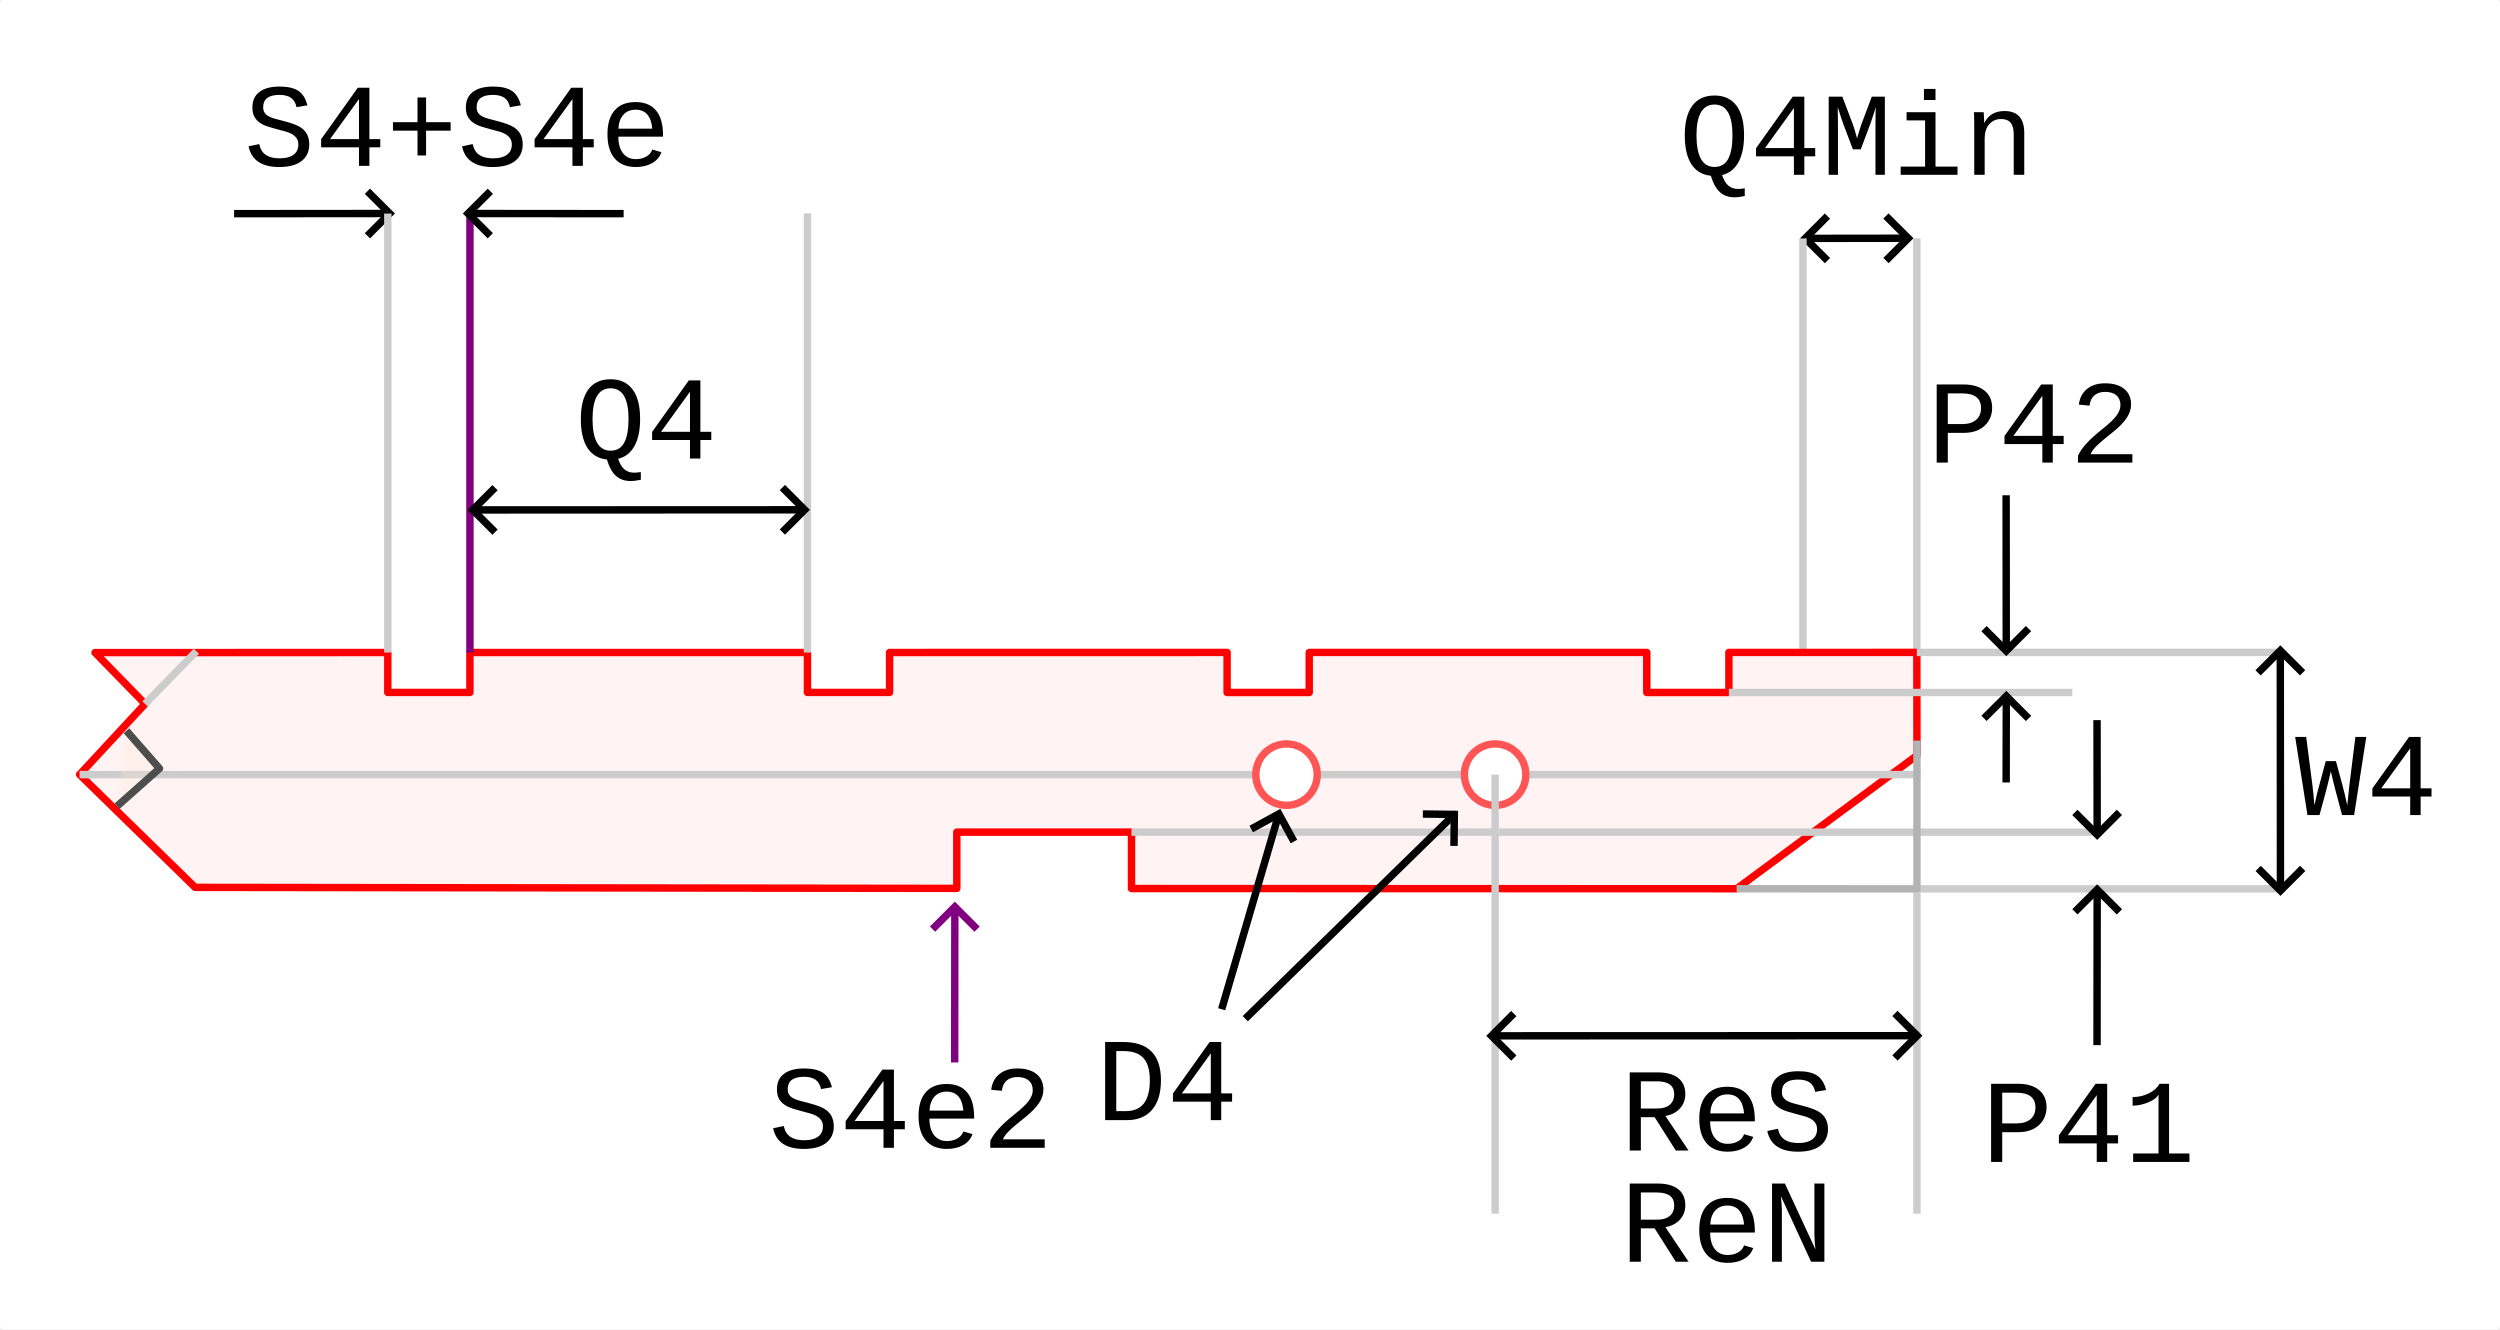
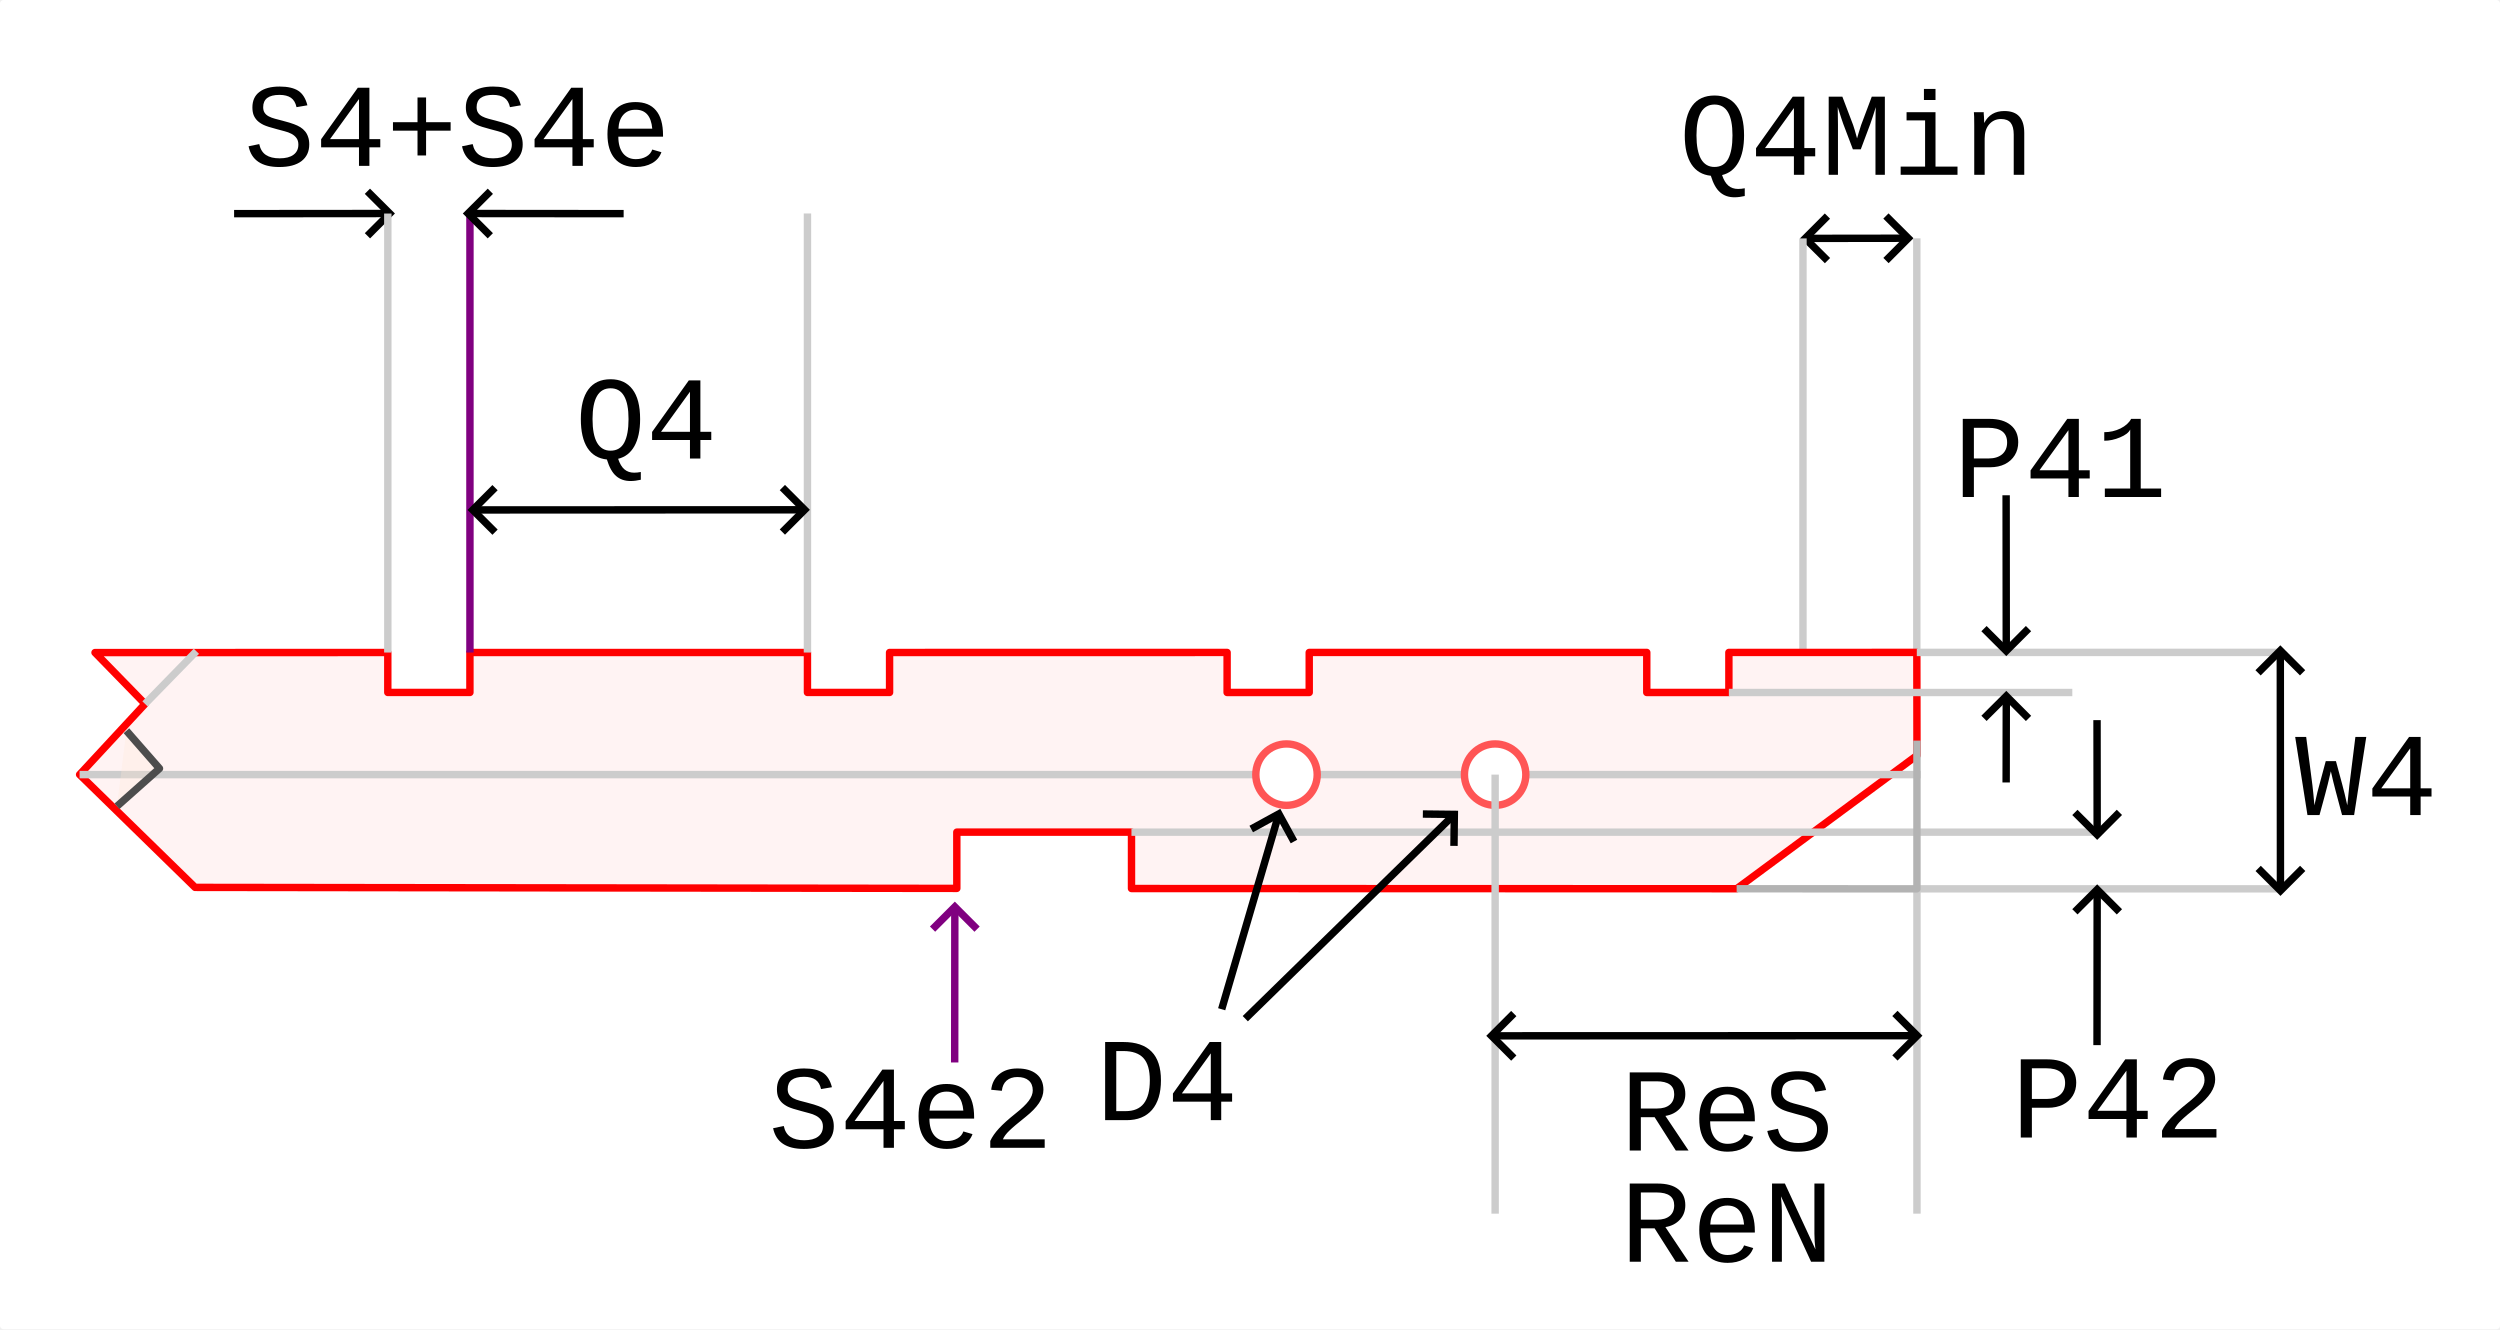
<svg xmlns="http://www.w3.org/2000/svg" width="337.374" height="179.38" viewBox="0 0 89.263 47.461" version="1.1" id="svg1">
  <defs id="defs1">
    <rect x="254.191" y="1747.487" width="77.086" height="47.78" id="rect40" />
    <rect x="374.797" y="1748.303" width="84.532" height="47.3" id="rect65" />
    <rect x="338.285" y="1551.269" width="45.232" height="36.313" id="rect61" />
    <rect x="376.509" y="1524.512" width="63.07" height="39.498" id="rect60" />
    <rect x="426.201" y="1670.401" width="57.973" height="29.942" id="rect59" />
    <marker style="overflow:visible" id="ArrowWide" refX="0" refY="0" orient="auto-start-reverse" markerWidth="1" markerHeight="1" viewBox="0 0 1 1" preserveAspectRatio="xMidYMid">
      <path style="fill:none;stroke:context-stroke;stroke-width:1;stroke-linecap:butt" d="M 3,-3 0,0 3,3" transform="rotate(180,0.125,0)" id="path1" />
    </marker>
    <rect x="426.275" y="1131.12" width="48.965" height="28.987" id="rect41-4" />
    <marker style="overflow:visible" id="ArrowWide-62" refX="0" refY="0" orient="auto-start-reverse" markerWidth="1" markerHeight="1" viewBox="0 0 1 1" preserveAspectRatio="xMidYMid">
      <path style="fill:none;stroke:context-stroke;stroke-width:1;stroke-linecap:butt" d="M 3,-3 0,0 3,3" transform="rotate(180,0.125,0)" id="path1-17" />
    </marker>
    <marker style="overflow:visible" id="ArrowWide-62-5" refX="0" refY="0" orient="auto-start-reverse" markerWidth="1" markerHeight="1" viewBox="0 0 1 1" preserveAspectRatio="xMidYMid">
      <path style="fill:none;stroke:context-stroke;stroke-width:1;stroke-linecap:butt" d="M 3,-3 0,0 3,3" transform="rotate(180,0.125,0)" id="path1-17-9" />
    </marker>
    <marker style="overflow:visible" id="ArrowWide-62-6" refX="0" refY="0" orient="auto-start-reverse" markerWidth="1" markerHeight="1" viewBox="0 0 1 1" preserveAspectRatio="xMidYMid">
      <path style="fill:none;stroke:context-stroke;stroke-width:1;stroke-linecap:butt" d="M 3,-3 0,0 3,3" transform="rotate(180,0.125,0)" id="path1-17-0" />
    </marker>
    <marker style="overflow:visible" id="ArrowWide-62-6-7" refX="0" refY="0" orient="auto-start-reverse" markerWidth="1" markerHeight="1" viewBox="0 0 1 1" preserveAspectRatio="xMidYMid">
      <path style="fill:none;stroke:context-stroke;stroke-width:1;stroke-linecap:butt" d="M 3,-3 0,0 3,3" transform="rotate(180,0.125,0)" id="path1-17-0-7" />
    </marker>
    <marker style="overflow:visible" id="ArrowWide-09" refX="0" refY="0" orient="auto-start-reverse" markerWidth="1" markerHeight="1" viewBox="0 0 1 1" preserveAspectRatio="xMidYMid">
      <path style="fill:none;stroke:context-stroke;stroke-width:1;stroke-linecap:butt" d="M 3,-3 0,0 3,3" transform="rotate(180,0.125,0)" id="path1-2" />
    </marker>
    <marker style="overflow:visible" id="ArrowWide-62-7" refX="0" refY="0" orient="auto-start-reverse" markerWidth="1" markerHeight="1" viewBox="0 0 1 1" preserveAspectRatio="xMidYMid">
      <path style="fill:none;stroke:context-stroke;stroke-width:1;stroke-linecap:butt" d="M 3,-3 0,0 3,3" transform="rotate(180,0.125,0)" id="path1-17-7" />
    </marker>
    <marker style="overflow:visible" id="ArrowWide-62-5-5" refX="0" refY="0" orient="auto-start-reverse" markerWidth="1" markerHeight="1" viewBox="0 0 1 1" preserveAspectRatio="xMidYMid">
      <path style="fill:none;stroke:context-stroke;stroke-width:1;stroke-linecap:butt" d="M 3,-3 0,0 3,3" transform="rotate(180,0.125,0)" id="path1-17-9-4" />
    </marker>
    <rect x="426.201" y="1670.401" width="57.973" height="29.942" id="rect59-6" />
    <marker style="overflow:visible" id="ArrowWide-09-5" refX="0" refY="0" orient="auto-start-reverse" markerWidth="1" markerHeight="1" viewBox="0 0 1 1" preserveAspectRatio="xMidYMid">
      <path style="fill:none;stroke:context-stroke;stroke-width:1;stroke-linecap:butt" d="M 3,-3 0,0 3,3" transform="rotate(180,0.125,0)" id="path1-2-8" />
    </marker>
    <rect x="53.619" y="1135.261" width="75.562" height="46.506" id="rect56-0" />
    <rect x="481.12" y="1482.465" width="63.576" height="48.417" id="rect57-1" />
    <rect x="407.885" y="1228.433" width="27.713" height="22.297" id="rect38-0" />
    <marker style="overflow:visible" id="ArrowWide-09-0" refX="0" refY="0" orient="auto-start-reverse" markerWidth="1" markerHeight="1" viewBox="0 0 1 1" preserveAspectRatio="xMidYMid">
      <path style="fill:none;stroke:context-stroke;stroke-width:1;stroke-linecap:butt" d="M 3,-3 0,0 3,3" transform="rotate(180,0.125,0)" id="path1-2-3" />
    </marker>
    <marker style="overflow:visible" id="ArrowWide-62-5-7" refX="0" refY="0" orient="auto-start-reverse" markerWidth="1" markerHeight="1" viewBox="0 0 1 1" preserveAspectRatio="xMidYMid">
      <path style="fill:none;stroke:context-stroke;stroke-width:1;stroke-linecap:butt" d="M 3,-3 0,0 3,3" transform="rotate(180,0.125,0)" id="path1-17-9-5" />
    </marker>
  </defs>
  <g id="layer1" transform="translate(-43.35579,-403.0595)">
    <rect style="fill:#ffffff;fill-opacity:1;stroke:#ffffff;stroke-width:0.265;stroke-linejoin:round;stroke-dasharray:none" id="rect63" width="88.999" height="47.196" x="43.488" y="403.192" />
    <path style="fill:none;fill-opacity:0.3;stroke:#800080;stroke-width:0.265;stroke-linejoin:round;stroke-dasharray:none;marker-end:url(#ArrowWide-62-5-7)" d="m 77.443,440.995 0.005,-5.489" id="path58-4-3-6" />
    <path style="fill:none;fill-opacity:0.3;stroke:#000000;stroke-width:0.265;stroke-linejoin:round;stroke-dasharray:none;marker-start:url(#ArrowWide-09-0);marker-end:url(#ArrowWide-09-0)" d="m 107.877,411.571 3.546,-0.005" id="path58-5-3" />
    <path style="fill:none;fill-opacity:0.3;stroke:#cccccc;stroke-width:0.265;stroke-linejoin:round;stroke-dasharray:none" d="M 107.731,426.355 V 411.571" id="path59-3-0-4-3-8" />
    <path style="fill:none;fill-opacity:0.3;stroke:#cccccc;stroke-width:0.265;stroke-linejoin:round;stroke-dasharray:none" d="M 111.796,426.354 V 411.57" id="path59-3-0-4-3" />
    <path style="fill:#ffd5d5;fill-opacity:0.3;stroke:#ff0000;stroke-width:0.265;stroke-linejoin:round;stroke-dasharray:none" d="m 46.748,426.36 1.787,1.833 -2.337,2.523 4.124,4.028 27.197,0.036 v -2.009 h 6.237 v 2.014 l 21.608,0.007 6.438,-4.76 -0.005,-3.678 -6.711,6.7e-4 v 1.43 h -2.932 v -1.43 l -12.052,0.001 v 1.429 h -2.932 v -1.429 l -12.052,10e-4 -2e-6,1.427 h -2.932 l -10e-7,-1.427 -12.052,10e-4 v 1.426 h -2.932 v -1.426 z" id="path42-9" />
    <text xml:space="preserve" transform="matrix(0.2645833,0,0,0.2645833,-25.43979,114.2653)" id="text24-1" style="font-size:16px;line-height:normal;font-family:'Liberation Mono';-inkscape-font-specification:'Liberation Mono';text-decoration-color:#000000;white-space:pre;shape-inside:url(#rect38-0);display:inline;fill:#000000;stroke-width:1;-inkscape-stroke:none;stop-color:#000000">
      <tspan x="407.885" y="1242.67" id="tspan1">D4</tspan>
    </text>
    <path style="fill:#ffe6d5;fill-opacity:0.3;stroke:#cccccc;stroke-width:0.265;stroke-linejoin:round;stroke-dasharray:none" d="M 46.197,430.717 H 111.933" id="path50" />
    <path style="fill:#ffe6d5;fill-opacity:0.3;stroke:#cccccc;stroke-width:0.265;stroke-linejoin:round;stroke-dasharray:none" d="m 48.534,428.193 1.833,-1.88" id="path51" />
    <path style="fill:#ffe6d5;fill-opacity:0.3;stroke:#4d4d4d;stroke-width:0.265;stroke-linejoin:round;stroke-dasharray:none" d="m 47.533,431.847 1.517,-1.348 -1.18,-1.348" id="path52" />
    <circle style="fill:#ffffff;stroke:#ff5555;stroke-width:0.265;stroke-linejoin:round" id="path22-3-6-7-1" cx="96.74" cy="430.718" r="1.096" />
    <circle style="fill:#ffffff;stroke:#ff5555;stroke-width:0.265;stroke-linejoin:round" id="path22-3-6-7-1-5" cx="89.291" cy="430.718" r="1.096" />
    <path style="fill:none;fill-opacity:0.3;stroke:#cccccc;stroke-width:0.265;stroke-linejoin:round;stroke-dasharray:none" d="m 111.796,426.354 h 12.979" id="path53" />
    <path style="fill:none;fill-opacity:0.3;stroke:#cccccc;stroke-width:0.265;stroke-linejoin:round;stroke-dasharray:none" d="m 111.801,434.795 h 12.979" id="path53-0" />
    <path style="fill:none;fill-opacity:0.3;stroke:#000000;stroke-width:0.265;stroke-linejoin:round;stroke-dasharray:none;marker-start:url(#ArrowWide);marker-end:url(#ArrowWide)" d="m 124.775,426.354 0.005,8.441" id="path58" />
    <text xml:space="preserve" transform="matrix(0.2645833,0,0,0.2645833,12.52121,129.1193)" id="text41-4" style="font-size:16px;line-height:normal;font-family:'Liberation Mono';-inkscape-font-specification:'Liberation Mono';text-decoration-color:#000000;white-space:pre;shape-inside:url(#rect41-4);display:inline;fill:#000000;stroke-width:1;-inkscape-stroke:none;stop-color:#000000">
      <tspan x="426.275" y="1145.358" id="tspan2">W4</tspan>
    </text>
    <path style="fill:none;fill-opacity:0.3;stroke:#cccccc;stroke-width:0.265;stroke-linejoin:round;stroke-dasharray:none" d="M 83.755,432.772 H 118.236" id="path53-0-7" />
    <path style="fill:none;fill-opacity:0.3;stroke:#000000;stroke-width:0.265;stroke-linejoin:round;stroke-dasharray:none;marker-end:url(#ArrowWide-62)" d="m 118.231,428.773 0.005,4.022" id="path58-4" />
    <path style="fill:none;fill-opacity:0.3;stroke:#000000;stroke-width:0.265;stroke-linejoin:round;stroke-dasharray:none;marker-end:url(#ArrowWide-62-6)" d="m 51.714,410.688 5.489,-0.005" id="path58-4-8" />
    <path style="fill:none;fill-opacity:0.3;stroke:#000000;stroke-width:0.265;stroke-linejoin:round;stroke-dasharray:none;marker-end:url(#ArrowWide-62-5)" d="m 118.231,440.377 0.005,-5.489" id="path58-4-3" />
-     <text xml:space="preserve" transform="matrix(0.2645833,0,0,0.2645833,1.348468,-1.179909)" id="text59" style="font-size:16px;line-height:normal;font-family:'Liberation Mono';-inkscape-font-specification:'Liberation Mono';text-decoration-color:#000000;white-space:pre;shape-inside:url(#rect59);fill:#000000;stroke-width:1;-inkscape-stroke:none;stop-color:#000000">
+     <text xml:space="preserve" transform="matrix(0.2645833,0,0,0.2645833,0.3371168,-24.92092)" id="text59" style="font-size:16px;line-height:normal;font-family:'Liberation Mono';-inkscape-font-specification:'Liberation Mono';text-decoration-color:#000000;white-space:pre;shape-inside:url(#rect59);display:inline;fill:#000000;stroke-width:1;-inkscape-stroke:none;stop-color:#000000">
      <tspan x="426.201" y="1684.637" id="tspan3">P41</tspan>
    </text>
    <path style="fill:none;fill-opacity:0.3;stroke:#cccccc;stroke-width:0.265;stroke-linejoin:round;stroke-dasharray:none" d="M 57.203,426.359 V 410.683" id="path59" />
    <path style="fill:none;fill-opacity:0.3;stroke:#800080;stroke-width:0.265;stroke-linejoin:round;stroke-dasharray:none" d="M 60.135,426.358 V 410.683" id="path59-8" />
    <path style="fill:none;fill-opacity:0.3;stroke:#cccccc;stroke-width:0.265;stroke-linejoin:round;stroke-dasharray:none" d="M 72.186,426.358 V 410.682" id="path59-3" />
    <path style="fill:none;fill-opacity:0.3;stroke:#000000;stroke-width:0.265;stroke-linejoin:round;stroke-dasharray:none;marker-end:url(#ArrowWide-62-6-7)" d="m 65.623,410.688 -5.489,-0.005" id="path58-4-8-3" />
    <path style="fill:none;fill-opacity:0.3;stroke:#000000;stroke-width:0.265;stroke-linejoin:round;stroke-dasharray:none;marker-start:url(#ArrowWide-09);marker-end:url(#ArrowWide-09)" d="m 60.302,421.267 11.717,-0.005" id="path58-5" />
-     <text xml:space="preserve" transform="matrix(0.2645833,0,0,0.2645833,-47.55286,1.854143)" id="text60" style="font-size:16px;line-height:normal;font-family:'Liberation Mono';-inkscape-font-specification:'Liberation Mono';text-decoration-color:#000000;white-space:pre;shape-inside:url(#rect60);fill:#000000;stroke-width:1;-inkscape-stroke:none;stop-color:#000000">
+     <text xml:space="preserve" transform="matrix(0.2645833,0,0,0.2645833,-47.55286,1.854143)" id="text60" style="font-size:16px;line-height:normal;font-family:'Liberation Mono';-inkscape-font-specification:'Liberation Mono';text-decoration-color:#000000;white-space:pre;shape-inside:url(#rect60);display:inline;fill:#000000;stroke-width:1;-inkscape-stroke:none;stop-color:#000000">
      <tspan x="376.51" y="1538.748" id="tspan4">S4+S4e</tspan>
    </text>
-     <text xml:space="preserve" transform="matrix(0.2645833,0,0,0.2645833,-25.62089,5.225312)" id="text61" style="font-size:16px;line-height:normal;font-family:'Liberation Mono';-inkscape-font-specification:'Liberation Mono';text-decoration-color:#000000;white-space:pre;shape-inside:url(#rect61);fill:#000000;stroke-width:1;-inkscape-stroke:none;stop-color:#000000">
+     <text xml:space="preserve" transform="matrix(0.2645833,0,0,0.2645833,-25.62089,5.225312)" id="text61" style="font-size:16px;line-height:normal;font-family:'Liberation Mono';-inkscape-font-specification:'Liberation Mono';text-decoration-color:#000000;white-space:pre;shape-inside:url(#rect61);display:inline;fill:#000000;stroke-width:1;-inkscape-stroke:none;stop-color:#000000">
      <tspan x="338.285" y="1565.506" id="tspan5">Q4</tspan>
    </text>
    <path style="fill:none;fill-opacity:0.3;stroke:#cccccc;stroke-width:0.265;stroke-linejoin:round;stroke-dasharray:none" d="m 105.085,427.785 h 12.263" id="path53-0-7-2" />
    <path style="fill:none;fill-opacity:0.3;stroke:#000000;stroke-width:0.265;stroke-linejoin:round;stroke-dasharray:none;marker-end:url(#ArrowWide-62-7)" d="m 114.985,420.744 0.005,5.489" id="path58-4-2" />
    <path style="fill:none;fill-opacity:0.3;stroke:#000000;stroke-width:0.265;stroke-linejoin:round;stroke-dasharray:none;marker-end:url(#ArrowWide-62-5-5)" d="m 114.986,430.997 0.005,-3.016" id="path58-4-3-8" />
-     <text xml:space="preserve" transform="matrix(0.2645833,0,0,0.2645833,-0.5939119,-26.14914)" id="text59-2" style="font-size:16px;line-height:normal;font-family:'Liberation Mono';-inkscape-font-specification:'Liberation Mono';text-decoration-color:#000000;white-space:pre;shape-inside:url(#rect59-6);display:inline;fill:#000000;stroke-width:1;-inkscape-stroke:none;stop-color:#000000">
+     <text xml:space="preserve" transform="matrix(0.2645833,0,0,0.2645833,2.407894,-2.051656)" id="text59-2" style="font-size:16px;line-height:normal;font-family:'Liberation Mono';-inkscape-font-specification:'Liberation Mono';text-decoration-color:#000000;white-space:pre;shape-inside:url(#rect59-6);display:inline;fill:#000000;stroke-width:1;-inkscape-stroke:none;stop-color:#000000">
      <tspan x="426.201" y="1684.637" id="tspan6">P42</tspan>
    </text>
    <path style="fill:none;fill-opacity:0.3;stroke:#cccccc;stroke-width:0.265;stroke-linejoin:round;stroke-dasharray:none" d="M 96.74,446.394 V 430.718" id="path59-3-0" />
    <path style="fill:none;fill-opacity:0.3;stroke:#cccccc;stroke-width:0.265;stroke-linejoin:round;stroke-dasharray:none" d="M 111.801,446.394 V 434.795" id="path59-3-0-4" />
    <path style="fill:none;fill-opacity:0.3;stroke:#000000;stroke-width:0.265;stroke-linejoin:round;stroke-dasharray:none;marker-start:url(#ArrowWide-09-5);marker-end:url(#ArrowWide-09-5)" d="m 96.677,440.044 15.066,-0.005" id="path58-5-7" />
    <text xml:space="preserve" transform="matrix(0.2645833,0,0,0.2645833,87.02489,140.0015)" id="text56-9" style="font-size:16px;line-height:normal;font-family:'Liberation Mono';-inkscape-font-specification:'Liberation Mono';text-decoration-color:#000000;white-space:pre;shape-inside:url(#rect56-0);display:inline;fill:#000000;stroke-width:1;-inkscape-stroke:none;stop-color:#000000">
      <tspan x="53.619" y="1149.498" id="tspan7">ReS</tspan>
    </text>
    <text xml:space="preserve" transform="matrix(0.2645833,0,0,0.2645833,-26.08448,52.10762)" id="text57-1" style="font-size:16px;line-height:normal;font-family:'Liberation Mono';-inkscape-font-specification:'Liberation Mono';text-decoration-color:#000000;white-space:pre;shape-inside:url(#rect57-1);display:inline;fill:#000000;stroke-width:1;-inkscape-stroke:none;stop-color:#000000">
      <tspan x="481.119" y="1496.701" id="tspan8">ReN</tspan>
    </text>
    <path style="fill:none;fill-opacity:0.3;stroke:#000000;stroke-width:0.265;stroke-linejoin:round;stroke-dasharray:none;marker-start:url(#ArrowWide)" d="m 95.236,432.184 -7.417,7.248" id="path61" />
    <path style="fill:none;fill-opacity:0.3;stroke:#000000;stroke-width:0.265;stroke-linejoin:round;stroke-dasharray:none;marker-start:url(#ArrowWide)" d="m 88.999,432.184 -2.023,6.911" id="path62" />
-     <text xml:space="preserve" transform="matrix(0.2645833,0,0,0.2645833,4.135448,-57.0366)" id="text64" style="font-size:16px;line-height:normal;font-family:'Liberation Mono';-inkscape-font-specification:'Liberation Mono';text-decoration-color:#000000;white-space:pre;shape-inside:url(#rect65);fill:#000000;stroke-width:1;-inkscape-stroke:none;stop-color:#000000">
+     <text xml:space="preserve" transform="matrix(0.2645833,0,0,0.2645833,4.135448,-57.0366)" id="text64" style="font-size:16px;line-height:normal;font-family:'Liberation Mono';-inkscape-font-specification:'Liberation Mono';text-decoration-color:#000000;white-space:pre;shape-inside:url(#rect65);display:inline;fill:#000000;stroke-width:1;-inkscape-stroke:none;stop-color:#000000">
      <tspan x="374.797" y="1762.539" id="tspan9">Q4Min</tspan>
    </text>
    <path style="fill:none;stroke:#b3b3b3;stroke-width:0.265;stroke-linejoin:round" d="m 105.363,434.793 6.438,0.003 V 429.504" id="path65" />
-     <text xml:space="preserve" transform="matrix(0.2645833,0,0,0.2645833,3.539728,-22.08116)" id="text11" style="font-size:16px;line-height:normal;font-family:'Liberation Mono';-inkscape-font-specification:'Liberation Mono';text-decoration-color:#000000;white-space:pre;shape-inside:url(#rect40);fill:#000000;stroke-width:1;-inkscape-stroke:none;stop-color:#000000">
+     <text xml:space="preserve" transform="matrix(0.2645833,0,0,0.2645833,3.539728,-22.08116)" id="text11" style="font-size:16px;line-height:normal;font-family:'Liberation Mono';-inkscape-font-specification:'Liberation Mono';text-decoration-color:#000000;white-space:pre;shape-inside:url(#rect40);display:inline;fill:#000000;stroke-width:1;-inkscape-stroke:none;stop-color:#000000">
      <tspan x="254.191" y="1761.723" id="tspan10">S4e2</tspan>
    </text>
  </g>
</svg>
